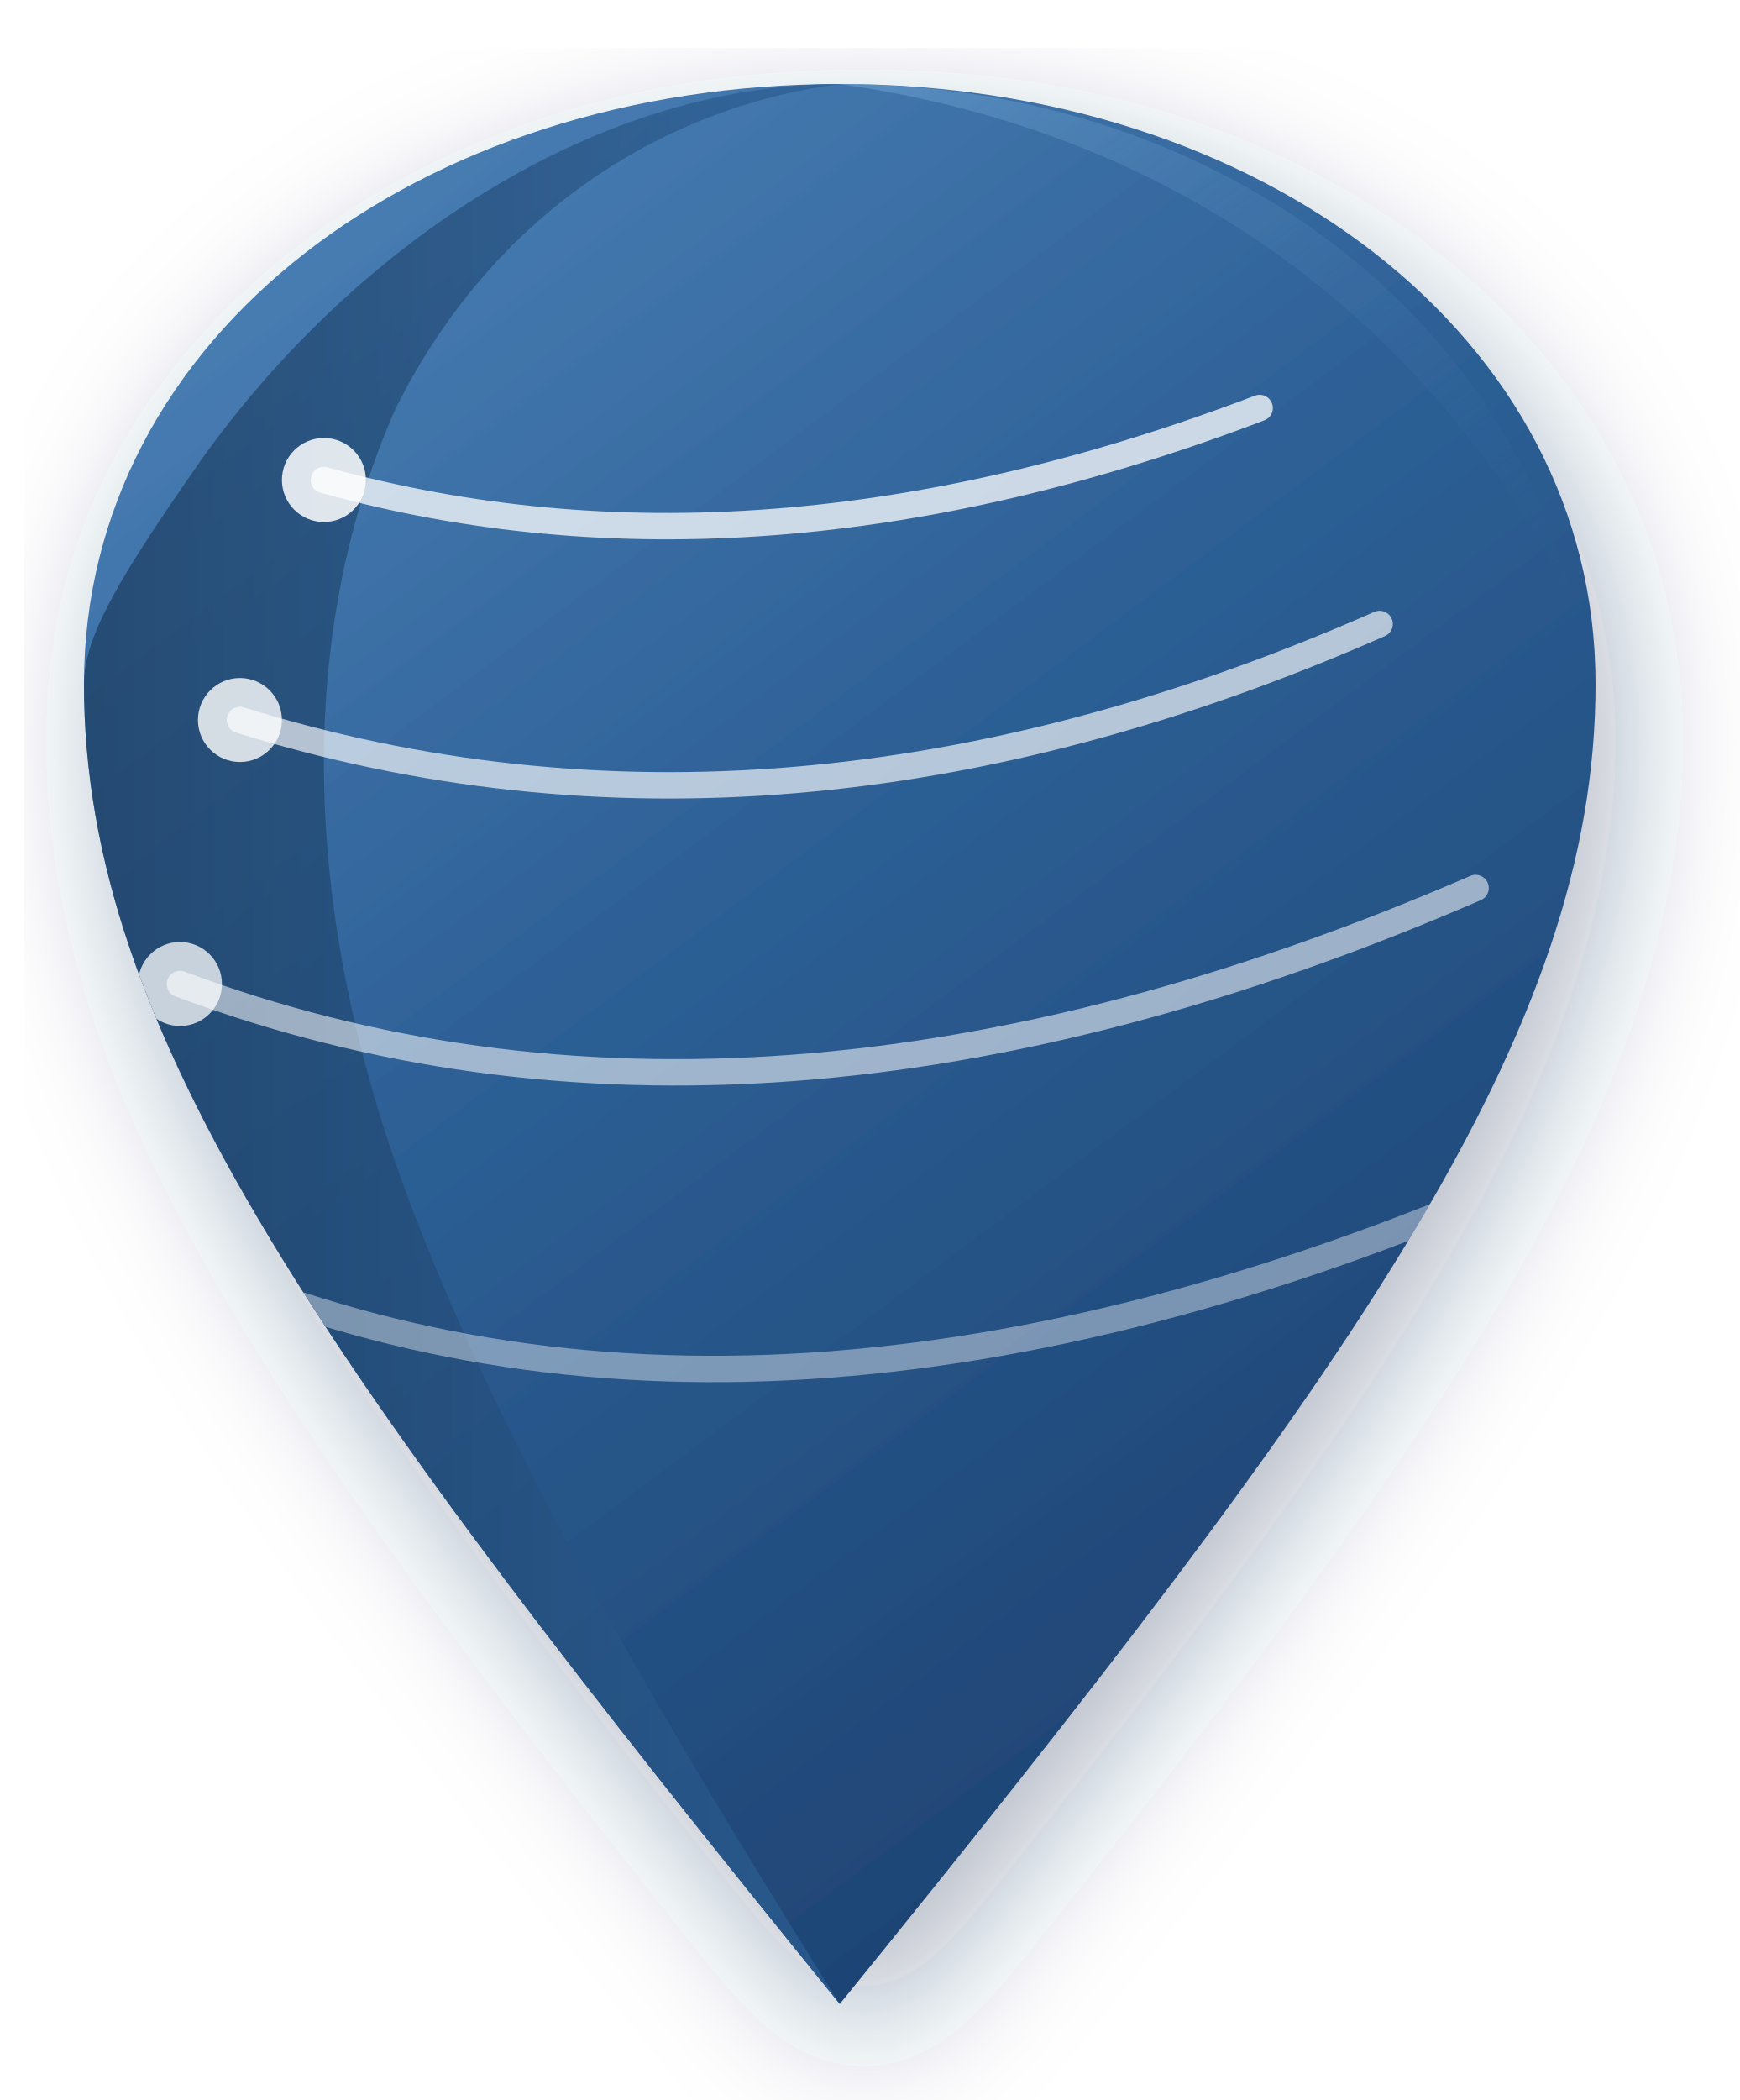
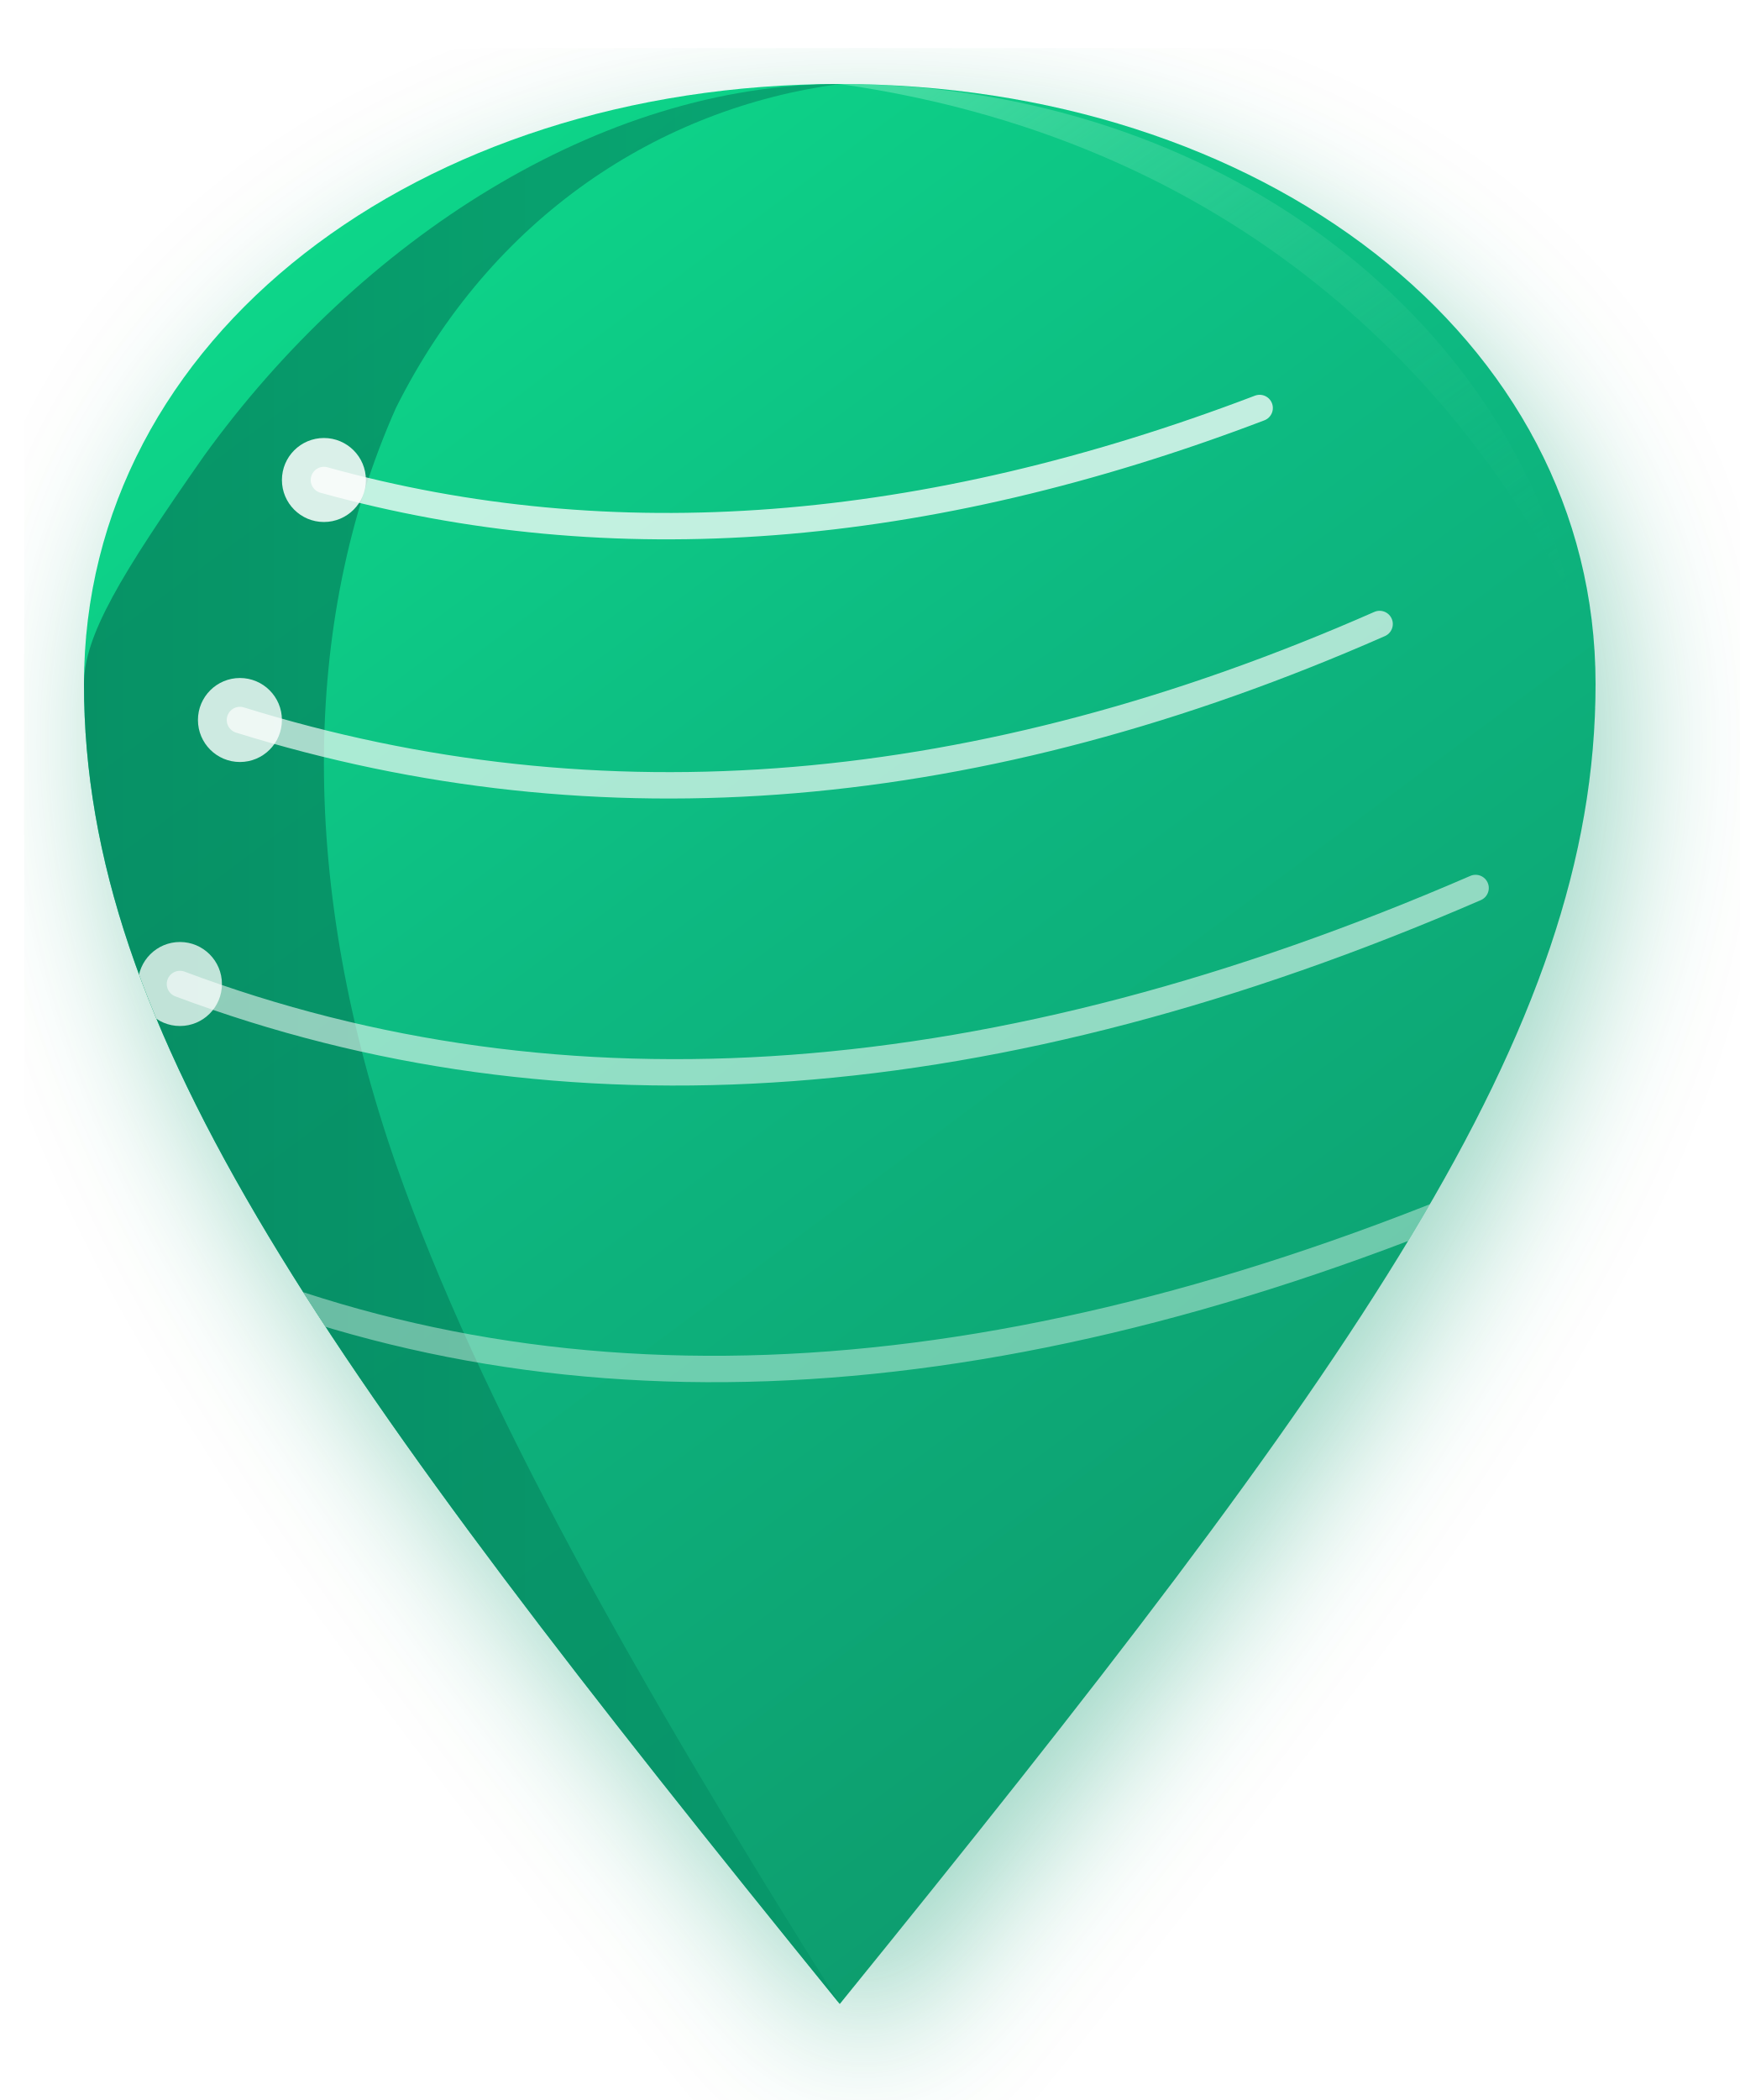
<svg xmlns="http://www.w3.org/2000/svg" viewBox="25 8 145 175">
  <defs>
    <linearGradient id="pickMain" x1="20%" y1="0%" x2="80%" y2="100%">
-       <stop offset="0%" style="stop-color:#4a7fb5" />
-       <stop offset="40%" style="stop-color:#2d6096" />
-       <stop offset="100%" style="stop-color:#1a3d6b" />
+       <stop offset="0%" style="stop-color:#10d98a" />
+       <stop offset="40%" style="stop-color:#10b981" />
+       <stop offset="100%" style="stop-color:#059669" />
    </linearGradient>
    <linearGradient id="pickLeft" x1="0%" y1="0%" x2="100%" y2="0%">
-       <stop offset="0%" style="stop-color:#1a3a5c" />
-       <stop offset="100%" style="stop-color:#2d6096" />
+       <stop offset="0%" style="stop-color:#047857" />
+       <stop offset="100%" style="stop-color:#059669" />
    </linearGradient>
    <linearGradient id="pickHighlight" x1="0%" y1="0%" x2="100%" y2="100%">
-       <stop offset="0%" style="stop-color:#6a9fd0;stop-opacity:1" />
-       <stop offset="100%" style="stop-color:#2d6096;stop-opacity:0" />
+       <stop offset="0%" style="stop-color:#6ee7b7;stop-opacity:1" />
+       <stop offset="100%" style="stop-color:#10b981;stop-opacity:0" />
    </linearGradient>
    <filter id="pickShadow">
-       <feDropShadow dx="2" dy="4" stdDeviation="6" flood-color="rgba(20,50,90,0.35)" />
+       <feDropShadow dx="2" dy="4" stdDeviation="6" flood-color="rgba(5,150,105,0.4)" />
    </filter>
    <clipPath id="pickClip">
      <path d="M 95 15 C 130 15, 158 36, 158 65 C 158 94, 138 122, 95 175 C 52 122, 32 94, 32 65 C 32 36, 60 15, 95 15 Z" />
    </clipPath>
  </defs>
  <path d="M 95 15 C 130 15, 158 36, 158 65 C 158 94, 138 122, 95 175 C 52 122, 32 94, 32 65 C 32 36, 60 15, 95 15 Z" fill="url(#pickMain)" filter="url(#pickShadow)" />
  <path d="M 95 15 C 75 15, 55 28, 42 46 C 35 56, 32 61, 32 65 C 32 94, 52 122, 95 175 C 78 148, 65 125, 58 105 C 50 82, 50 60, 58 42 C 66 26, 80 17, 95 15 Z" fill="url(#pickLeft)" opacity="0.7" />
  <path d="M 95 15 C 125 15, 150 33, 156 58 C 148 42, 130 20, 95 15 Z" fill="url(#pickHighlight)" opacity="0.6" />
  <g clip-path="url(#pickClip)">
    <path d="M 52 48 Q 88 58, 130 42" fill="none" stroke="rgba(255,255,255,0.75)" stroke-width="2.2" stroke-linecap="round" />
    <circle cx="52" cy="48" r="3.5" fill="rgba(255,255,255,0.85)" />
    <path d="M 45 68 Q 90 82, 140 60" fill="none" stroke="rgba(255,255,255,0.65)" stroke-width="2.2" stroke-linecap="round" />
    <circle cx="45" cy="68" r="3.5" fill="rgba(255,255,255,0.8)" />
    <path d="M 40 90 Q 88 108, 148 82" fill="none" stroke="rgba(255,255,255,0.55)" stroke-width="2.2" stroke-linecap="round" />
    <circle cx="40" cy="90" r="3.5" fill="rgba(255,255,255,0.75)" />
    <path d="M 38 112 Q 85 134, 148 108" fill="none" stroke="rgba(255,255,255,0.4)" stroke-width="2.2" stroke-linecap="round" />
    <circle cx="38" cy="112" r="3.5" fill="rgba(255,255,255,0.65)" />
  </g>
</svg>
